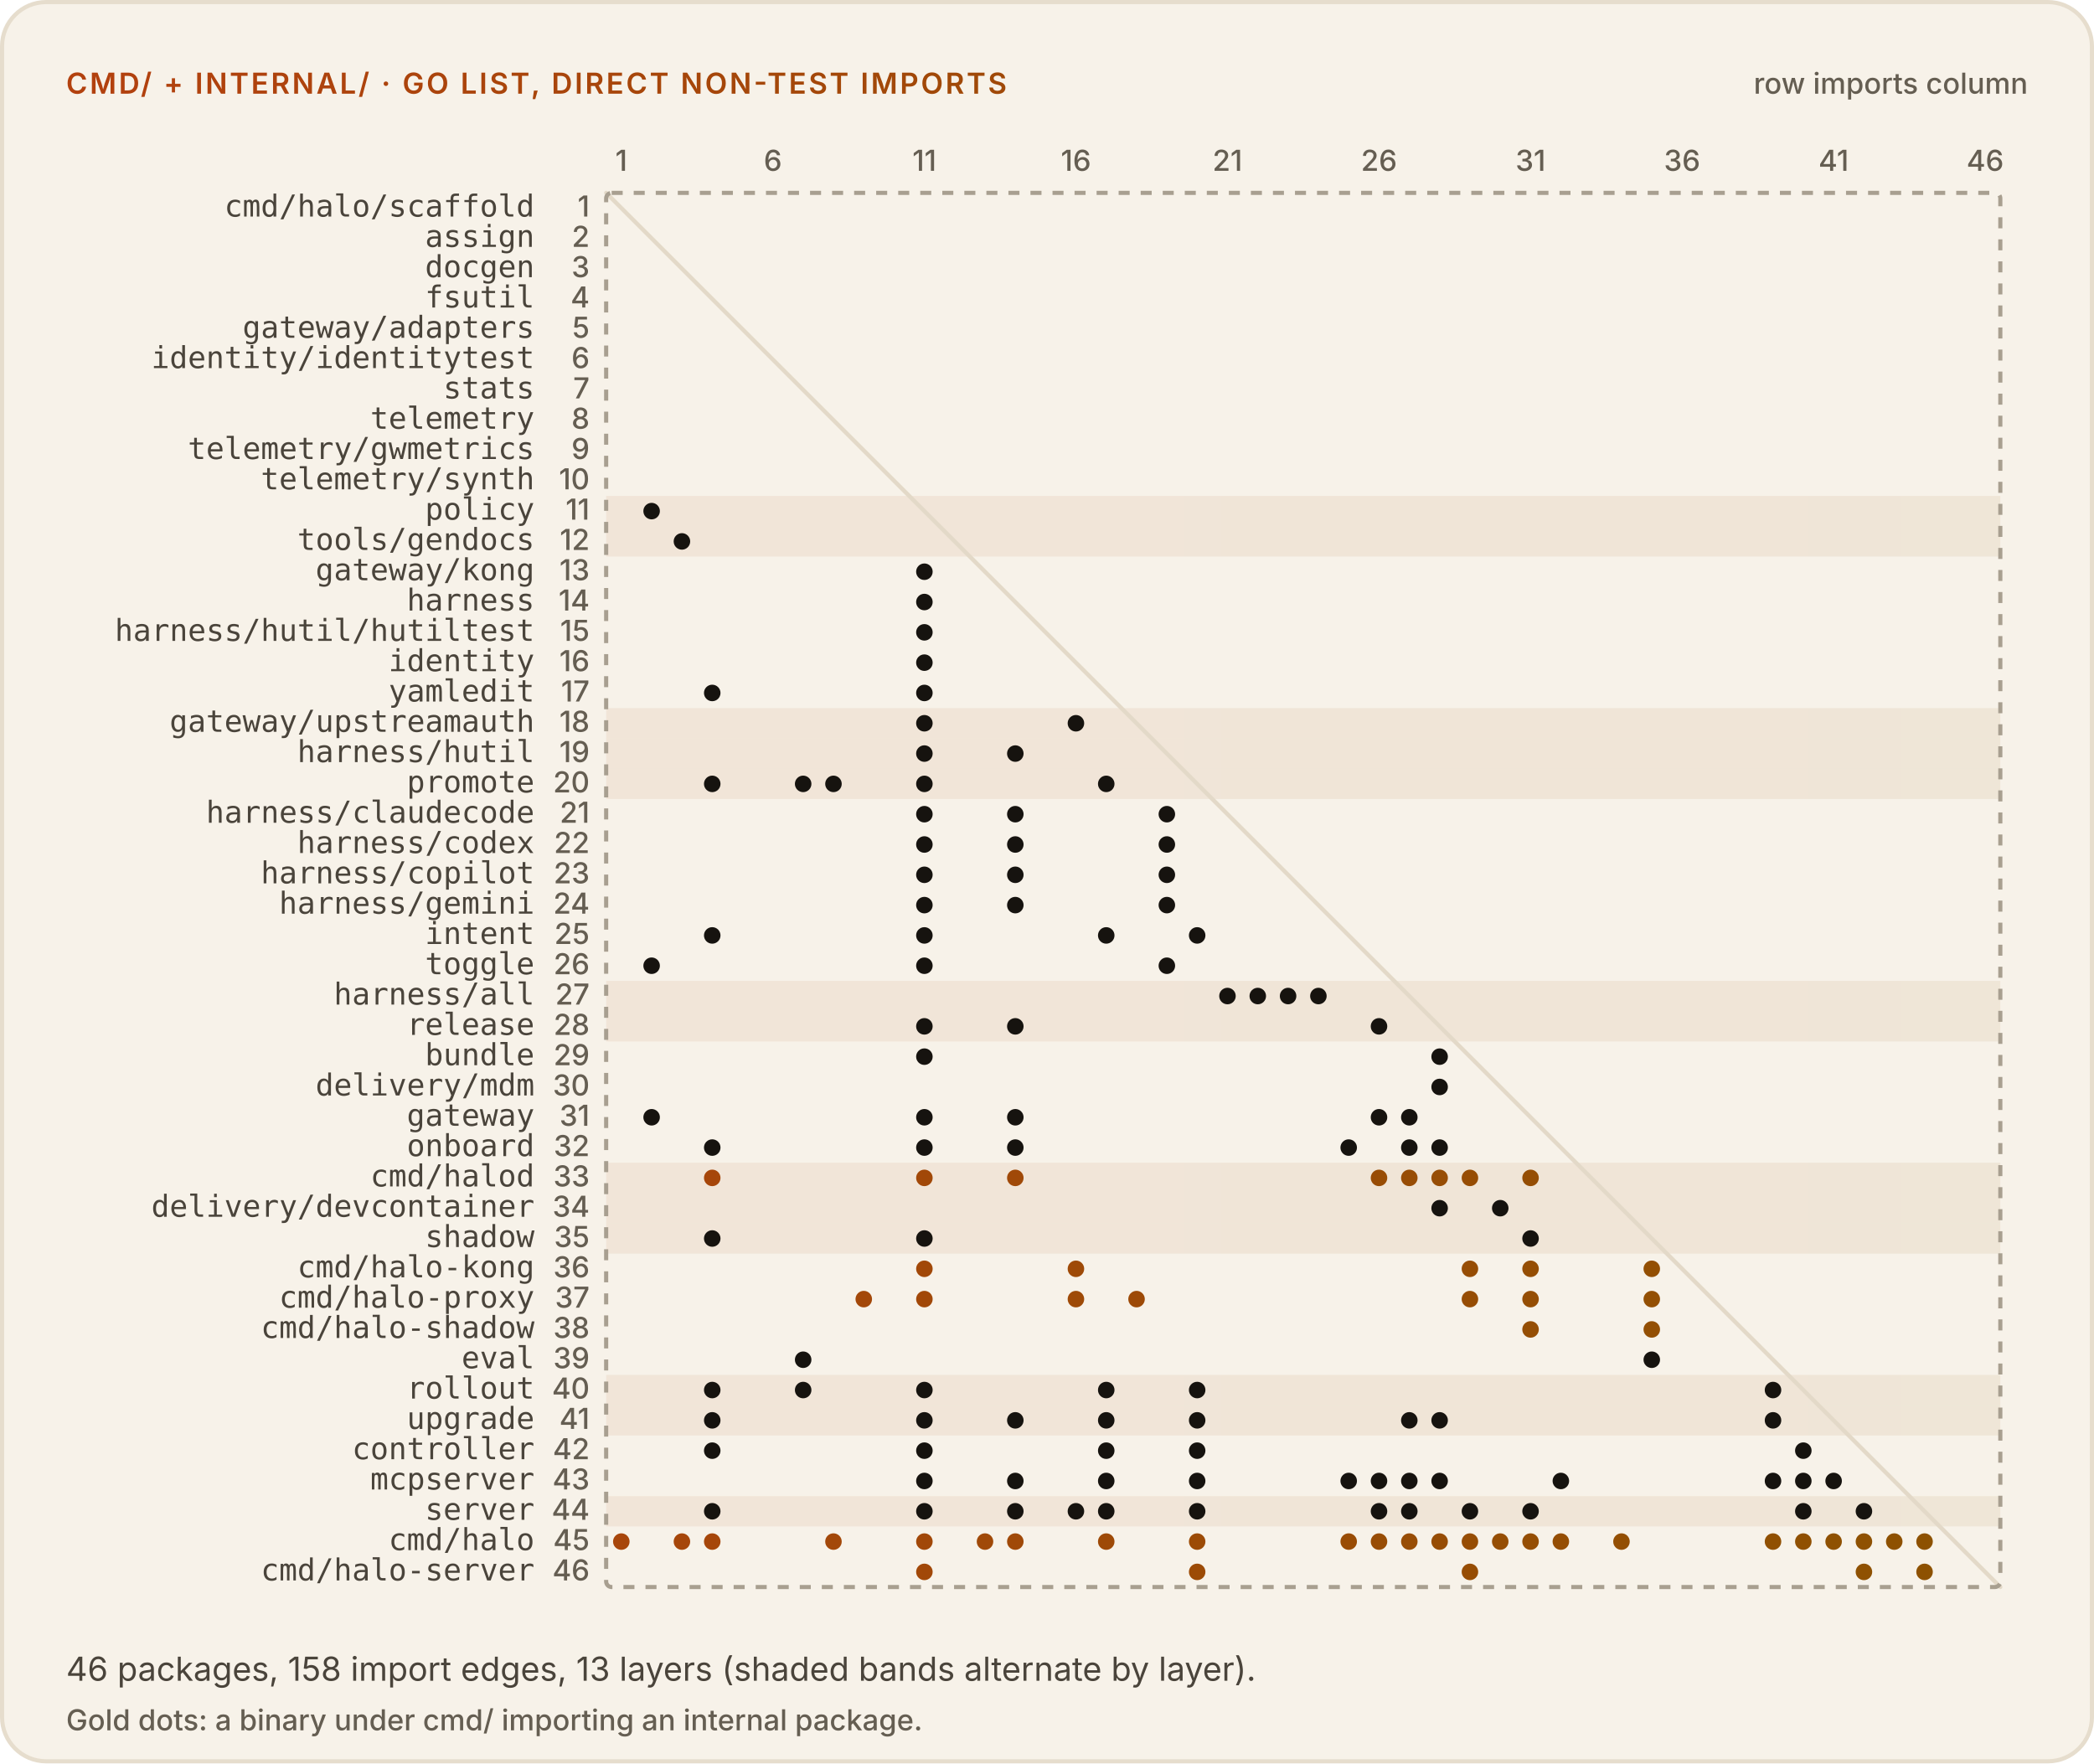
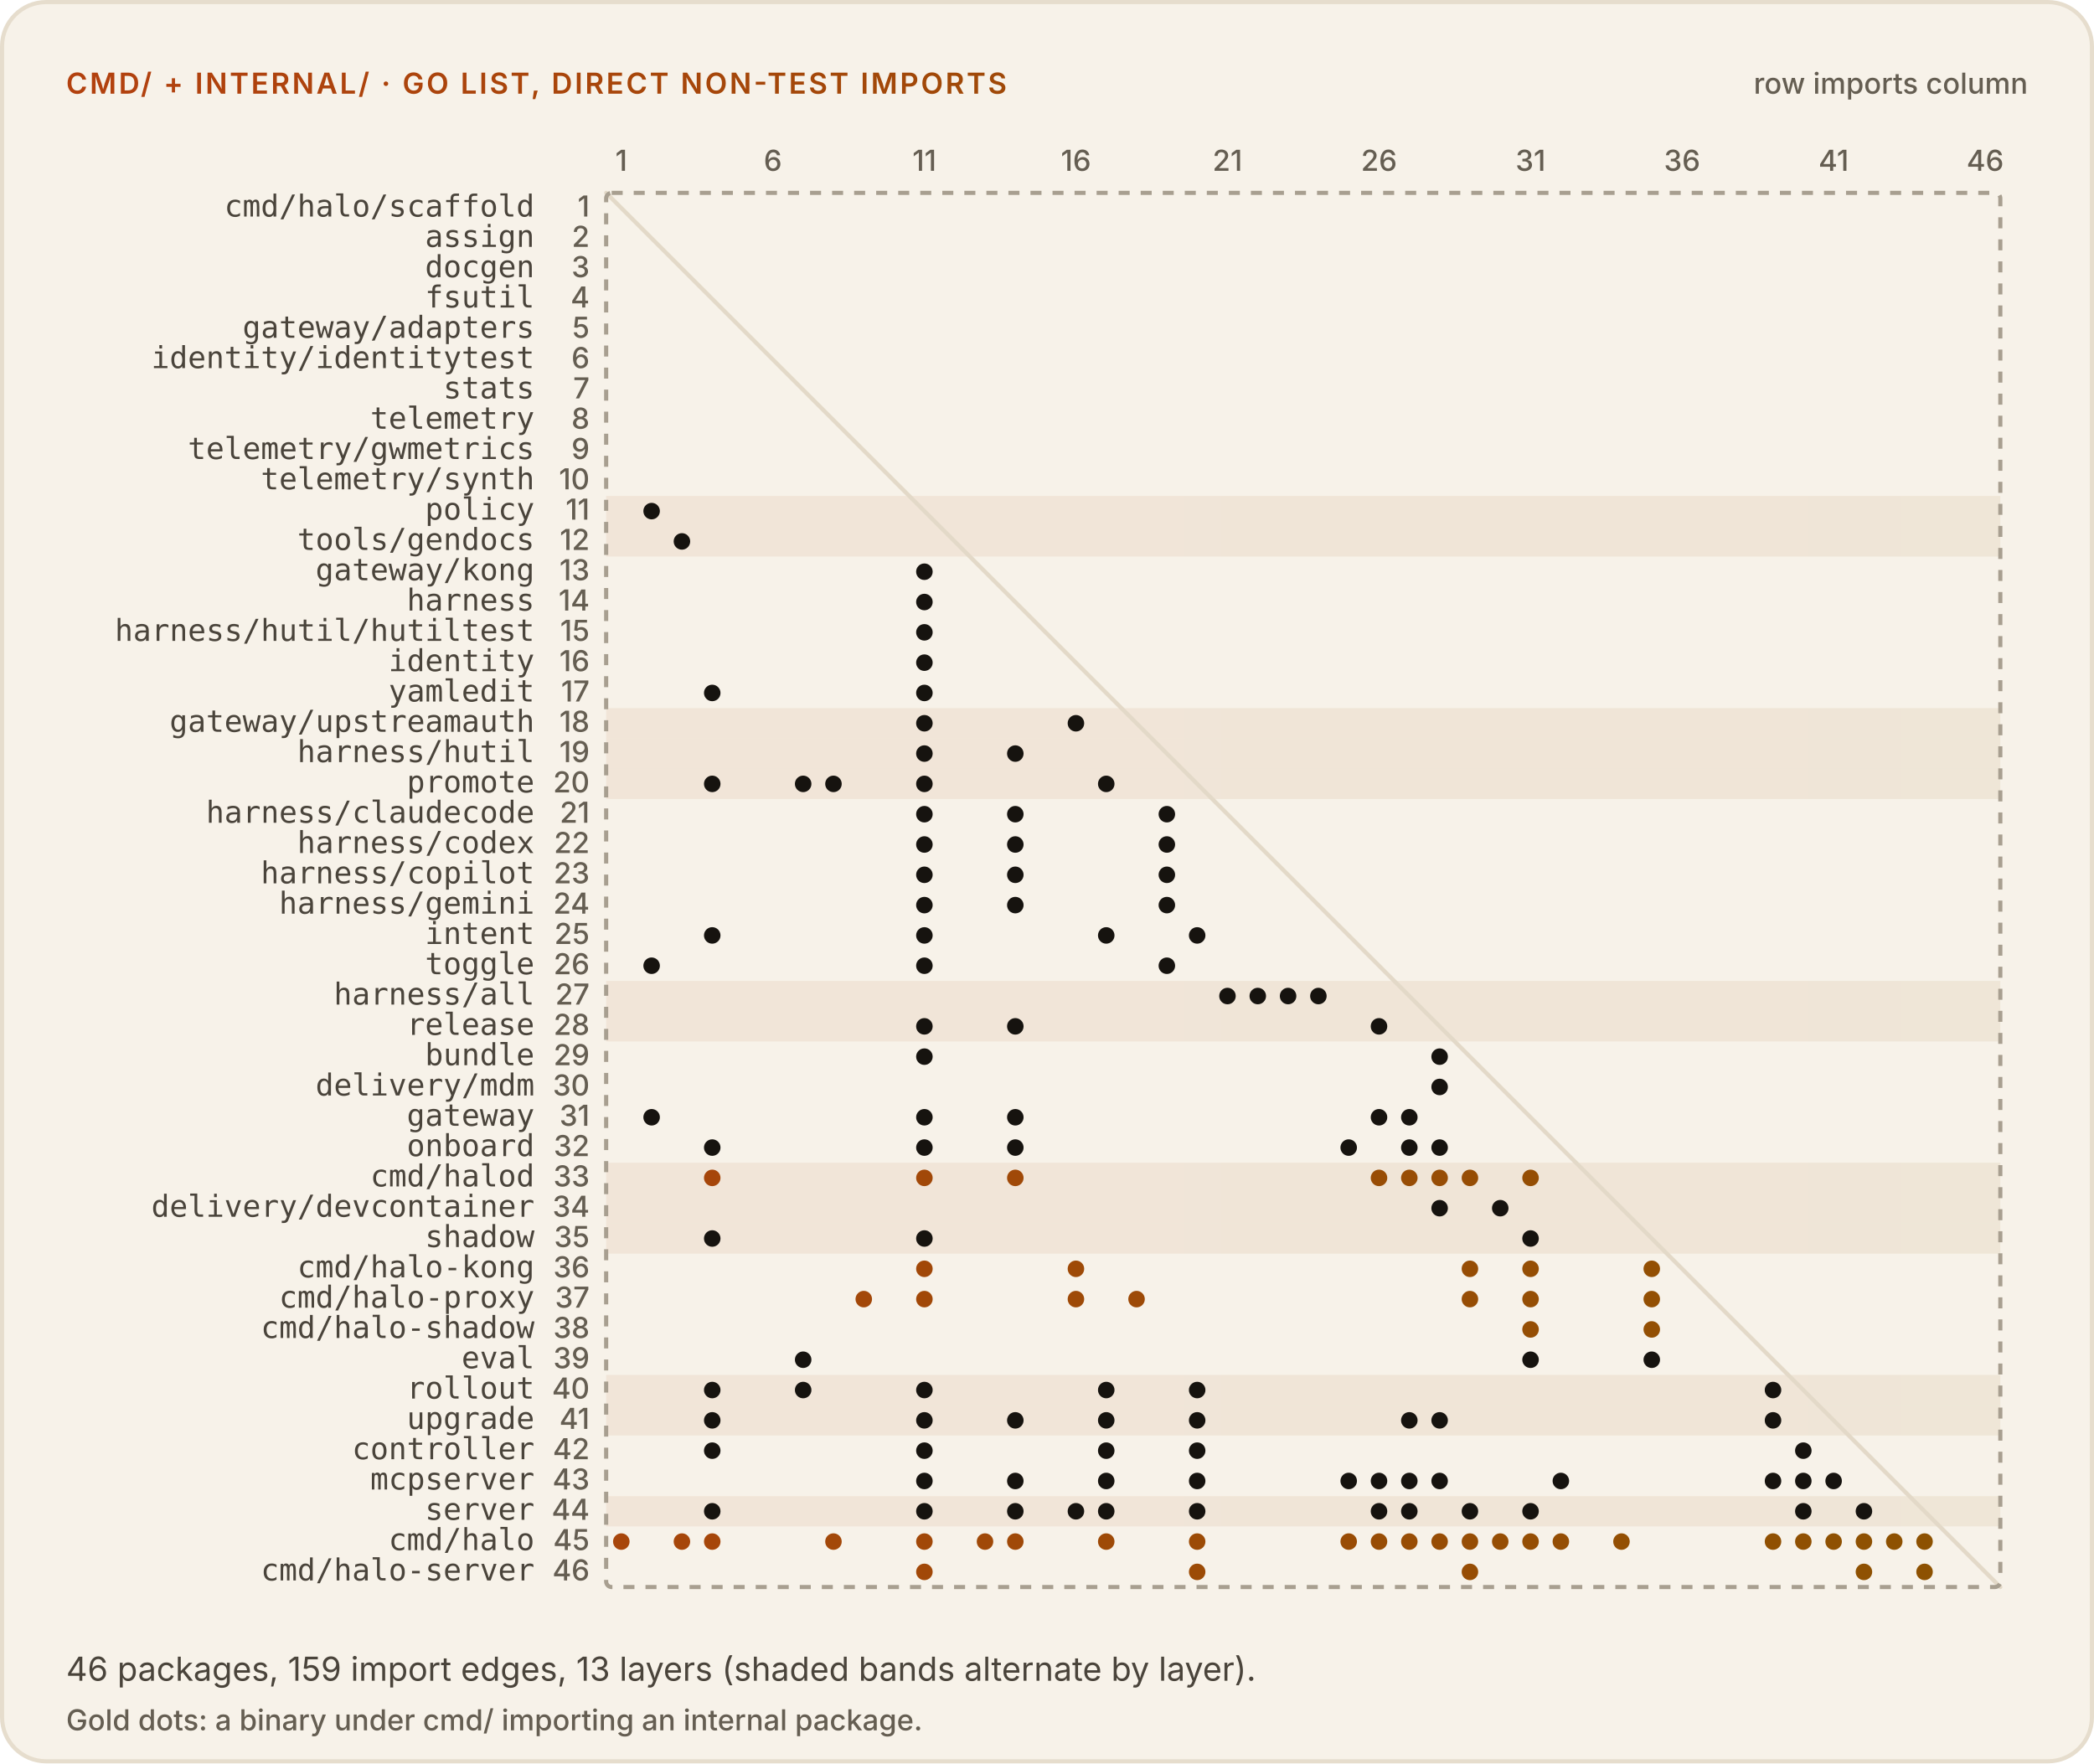
<svg xmlns="http://www.w3.org/2000/svg" viewBox="0 0 760 640" width="760" height="640" role="img" aria-labelledby="t d" font-family="ui-sans-serif,-apple-system,Inter,'Segoe UI',sans-serif">
  <style>
.cv{fill:#f7f2e9;stroke:#e6ddcd;stroke-width:1.5}
.card{fill:#fffdf9;stroke:#e3d9c8;stroke-width:1.5}
.soft{fill:url(#gs)}
.ring{fill:none;stroke:url(#ga);stroke-width:1.5}
.dcard{fill:#fbedea;stroke:#b42323;stroke-width:1.5}
.ghost{fill:none;stroke:#a89f90;stroke-width:1.5;stroke-dasharray:4 4}
.zone{fill:#f3ece0;stroke:#e0d5c2;stroke-width:1.5}
.chip{fill:#f3ece0;stroke:#e3d9c8;stroke-width:1}
text{font-family:ui-sans-serif,-apple-system,Inter,'Segoe UI',sans-serif}
.t{font-size:13.5px;font-weight:600;fill:#16130f}
.tm{font:600 12.5px ui-monospace,'SF Mono','JetBrains Mono',Menlo,Consolas,monospace;fill:#16130f}
.td{fill:#b42323}
.s{font-size:12px;fill:#4a443b}
.m{font:11px ui-monospace,'SF Mono','JetBrains Mono',Menlo,Consolas,monospace;fill:#4a443b}
.xs{font-size:10.5px;font-weight:500;fill:#655e52}
.xm{font-family:ui-monospace,'SF Mono','JetBrains Mono',Menlo,Consolas,monospace;font-weight:400}
.xa{fill:url(#ga);font-weight:600}
.xd{fill:#b42323;font-weight:600}
.xw{fill:#fffdf9;font-weight:600}
.k{font-size:10.5px;font-weight:600;letter-spacing:.08em;fill:#655e52}
.ka{fill:url(#ga)}
.h1{font-size:42px;font-weight:700;letter-spacing:-.02em;fill:#16130f}
.ln,.la,.ld,.lm{fill:none;stroke-width:1.5;stroke-linecap:round;stroke-linejoin:round}
.ln{stroke:#a89f90}.la{stroke:url(#ga)}.ld{stroke:#b42323}.lm{stroke:#e3d9c8}
.lane{stroke:#e3d9c8;stroke-width:1.5;stroke-dasharray:3 4}
.dash{stroke-dasharray:5 5}
.dl{fill:#a89f90}.da{fill:url(#ga)}.dd{fill:#b42323}
.pl{fill:#f7f2e9}.pa{fill:#f7f2e9;stroke:url(#ga);stroke-width:1}
.pd{fill:#fbedea;stroke:#b42323;stroke-width:1}.ps{fill:url(#ga)}
.fa{fill:url(#ga)}.fs{fill:url(#gs)}.fm{fill:#f3ece0}.fd{fill:#b42323}.ft{fill:#16130f}
.bdg{fill:url(#ga)}.bn{font-size:9.5px;font-weight:700;fill:#fffdf9}
.ic{fill:none;stroke:url(#ga);stroke-width:1.75;stroke-linecap:round;stroke-linejoin:round}
.pkt{fill:url(#ga)}
.grow{transform-box:fill-box;transform-origin:left;animation:grow 4.8s cubic-bezier(.6,0,.2,1) infinite}
@keyframes grow{0%{transform:scaleX(.08)}25%{transform:scaleX(.3)}50%{transform:scaleX(.55)}75%,100%{transform:scaleX(1)}}
.flow{stroke-dasharray:4 6;animation:flow 1.1s linear infinite}
@keyframes flow{to{stroke-dashoffset:-20}}
.blink{animation:blink 3.2s ease-in-out infinite}
@keyframes blink{0%,100%{opacity:.18}35%,65%{opacity:1}}
.pulse{transform-box:fill-box;transform-origin:center;animation:pulse 2.8s ease-out infinite}
@keyframes pulse{0%{opacity:.55;transform:scale(.6)}100%{opacity:0;transform:scale(1.5)}}
@media (prefers-reduced-motion:reduce){.flow,.blink,.pulse,.grow{animation:none}.blink{opacity:1}.pulse,.pkt{display:none}}
</style>
  <defs>
    <linearGradient id="ga" gradientUnits="userSpaceOnUse" x1="0" y1="0" x2="760" y2="0">
      <stop offset="0" stop-color="#b4400f" />
      <stop offset="1" stop-color="#8a5300" />
    </linearGradient>
    <linearGradient id="gs" gradientUnits="userSpaceOnUse" x1="0" y1="0" x2="760" y2="0">
      <stop offset="0" stop-color="#b4400f" stop-opacity="0.08" />
      <stop offset="1" stop-color="#8a5300" stop-opacity="0.08" />
    </linearGradient>
    <filter id="sh" x="-10%" y="-10%" width="120%" height="140%">
      <feDropShadow dx="0" dy="1" stdDeviation="1.6" flood-color="#3c280a" flood-opacity="0.08" />
    </filter>
  </defs>
  <rect class="cv" x=".75" y=".75" width="758.5" height="638.5" rx="16" />
  <text class="k ka" x="24" y="34">CMD/ + INTERNAL/ · GO LIST, DIRECT NON-TEST IMPORTS</text>
  <text class="xs" x="736" y="34" text-anchor="end">row imports column</text>
  <text class="m" x="194" y="78.6" text-anchor="end">cmd/halo/scaffold</text>
  <text class="xs" x="214" y="78.6" text-anchor="end">1</text>
  <text class="m" x="194" y="89.6" text-anchor="end">assign</text>
  <text class="xs" x="214" y="89.6" text-anchor="end">2</text>
  <text class="m" x="194" y="100.6" text-anchor="end">docgen</text>
  <text class="xs" x="214" y="100.6" text-anchor="end">3</text>
  <text class="m" x="194" y="111.6" text-anchor="end">fsutil</text>
  <text class="xs" x="214" y="111.6" text-anchor="end">4</text>
  <text class="m" x="194" y="122.6" text-anchor="end">gateway/adapters</text>
  <text class="xs" x="214" y="122.6" text-anchor="end">5</text>
  <text class="m" x="194" y="133.6" text-anchor="end">identity/identitytest</text>
  <text class="xs" x="214" y="133.6" text-anchor="end">6</text>
  <text class="m" x="194" y="144.6" text-anchor="end">stats</text>
  <text class="xs" x="214" y="144.6" text-anchor="end">7</text>
  <text class="m" x="194" y="155.6" text-anchor="end">telemetry</text>
  <text class="xs" x="214" y="155.6" text-anchor="end">8</text>
  <text class="m" x="194" y="166.6" text-anchor="end">telemetry/gwmetrics</text>
  <text class="xs" x="214" y="166.6" text-anchor="end">9</text>
  <text class="m" x="194" y="177.6" text-anchor="end">telemetry/synth</text>
  <text class="xs" x="214" y="177.6" text-anchor="end">10</text>
  <rect class="fs" x="220" y="180" width="506" height="11" />
  <text class="m" x="194" y="188.6" text-anchor="end">policy</text>
  <text class="xs" x="214" y="188.6" text-anchor="end">11</text>
  <rect class="fs" x="220" y="191" width="506" height="11" />
  <text class="m" x="194" y="199.6" text-anchor="end">tools/gendocs</text>
  <text class="xs" x="214" y="199.6" text-anchor="end">12</text>
  <text class="m" x="194" y="210.6" text-anchor="end">gateway/kong</text>
  <text class="xs" x="214" y="210.6" text-anchor="end">13</text>
  <text class="m" x="194" y="221.6" text-anchor="end">harness</text>
  <text class="xs" x="214" y="221.6" text-anchor="end">14</text>
  <text class="m" x="194" y="232.6" text-anchor="end">harness/hutil/hutiltest</text>
  <text class="xs" x="214" y="232.6" text-anchor="end">15</text>
  <text class="m" x="194" y="243.6" text-anchor="end">identity</text>
  <text class="xs" x="214" y="243.6" text-anchor="end">16</text>
  <text class="m" x="194" y="254.6" text-anchor="end">yamledit</text>
  <text class="xs" x="214" y="254.6" text-anchor="end">17</text>
  <rect class="fs" x="220" y="257" width="506" height="11" />
  <text class="m" x="194" y="265.6" text-anchor="end">gateway/upstreamauth</text>
  <text class="xs" x="214" y="265.6" text-anchor="end">18</text>
  <rect class="fs" x="220" y="268" width="506" height="11" />
  <text class="m" x="194" y="276.6" text-anchor="end">harness/hutil</text>
  <text class="xs" x="214" y="276.6" text-anchor="end">19</text>
  <rect class="fs" x="220" y="279" width="506" height="11" />
  <text class="m" x="194" y="287.6" text-anchor="end">promote</text>
  <text class="xs" x="214" y="287.6" text-anchor="end">20</text>
  <text class="m" x="194" y="298.6" text-anchor="end">harness/claudecode</text>
  <text class="xs" x="214" y="298.6" text-anchor="end">21</text>
  <text class="m" x="194" y="309.6" text-anchor="end">harness/codex</text>
  <text class="xs" x="214" y="309.6" text-anchor="end">22</text>
  <text class="m" x="194" y="320.6" text-anchor="end">harness/copilot</text>
  <text class="xs" x="214" y="320.6" text-anchor="end">23</text>
  <text class="m" x="194" y="331.6" text-anchor="end">harness/gemini</text>
  <text class="xs" x="214" y="331.6" text-anchor="end">24</text>
  <text class="m" x="194" y="342.6" text-anchor="end">intent</text>
  <text class="xs" x="214" y="342.6" text-anchor="end">25</text>
  <text class="m" x="194" y="353.6" text-anchor="end">toggle</text>
  <text class="xs" x="214" y="353.6" text-anchor="end">26</text>
  <rect class="fs" x="220" y="356" width="506" height="11" />
  <text class="m" x="194" y="364.6" text-anchor="end">harness/all</text>
  <text class="xs" x="214" y="364.6" text-anchor="end">27</text>
  <rect class="fs" x="220" y="367" width="506" height="11" />
  <text class="m" x="194" y="375.6" text-anchor="end">release</text>
  <text class="xs" x="214" y="375.6" text-anchor="end">28</text>
  <text class="m" x="194" y="386.6" text-anchor="end">bundle</text>
  <text class="xs" x="214" y="386.6" text-anchor="end">29</text>
  <text class="m" x="194" y="397.6" text-anchor="end">delivery/mdm</text>
  <text class="xs" x="214" y="397.6" text-anchor="end">30</text>
  <text class="m" x="194" y="408.6" text-anchor="end">gateway</text>
  <text class="xs" x="214" y="408.6" text-anchor="end">31</text>
  <text class="m" x="194" y="419.6" text-anchor="end">onboard</text>
  <text class="xs" x="214" y="419.6" text-anchor="end">32</text>
  <rect class="fs" x="220" y="422" width="506" height="11" />
  <text class="m" x="194" y="430.6" text-anchor="end">cmd/halod</text>
  <text class="xs" x="214" y="430.6" text-anchor="end">33</text>
  <rect class="fs" x="220" y="433" width="506" height="11" />
  <text class="m" x="194" y="441.6" text-anchor="end">delivery/devcontainer</text>
  <text class="xs" x="214" y="441.6" text-anchor="end">34</text>
  <rect class="fs" x="220" y="444" width="506" height="11" />
  <text class="m" x="194" y="452.6" text-anchor="end">shadow</text>
  <text class="xs" x="214" y="452.6" text-anchor="end">35</text>
  <text class="m" x="194" y="463.6" text-anchor="end">cmd/halo-kong</text>
  <text class="xs" x="214" y="463.6" text-anchor="end">36</text>
  <text class="m" x="194" y="474.6" text-anchor="end">cmd/halo-proxy</text>
  <text class="xs" x="214" y="474.6" text-anchor="end">37</text>
  <text class="m" x="194" y="485.6" text-anchor="end">cmd/halo-shadow</text>
  <text class="xs" x="214" y="485.6" text-anchor="end">38</text>
  <text class="m" x="194" y="496.6" text-anchor="end">eval</text>
  <text class="xs" x="214" y="496.6" text-anchor="end">39</text>
  <rect class="fs" x="220" y="499" width="506" height="11" />
  <text class="m" x="194" y="507.6" text-anchor="end">rollout</text>
  <text class="xs" x="214" y="507.6" text-anchor="end">40</text>
  <rect class="fs" x="220" y="510" width="506" height="11" />
  <text class="m" x="194" y="518.6" text-anchor="end">upgrade</text>
  <text class="xs" x="214" y="518.6" text-anchor="end">41</text>
  <text class="m" x="194" y="529.6" text-anchor="end">controller</text>
  <text class="xs" x="214" y="529.6" text-anchor="end">42</text>
  <text class="m" x="194" y="540.6" text-anchor="end">mcpserver</text>
  <text class="xs" x="214" y="540.6" text-anchor="end">43</text>
  <rect class="fs" x="220" y="543" width="506" height="11" />
  <text class="m" x="194" y="551.6" text-anchor="end">server</text>
  <text class="xs" x="214" y="551.6" text-anchor="end">44</text>
  <text class="m" x="194" y="562.6" text-anchor="end">cmd/halo</text>
  <text class="xs" x="214" y="562.6" text-anchor="end">45</text>
  <text class="m" x="194" y="573.6" text-anchor="end">cmd/halo-server</text>
  <text class="xs" x="214" y="573.6" text-anchor="end">46</text>
  <text class="xs" x="225.5" y="62" text-anchor="middle">1</text>
  <text class="xs" x="280.5" y="62" text-anchor="middle">6</text>
  <text class="xs" x="335.5" y="62" text-anchor="middle">11</text>
  <text class="xs" x="390.5" y="62" text-anchor="middle">16</text>
  <text class="xs" x="445.5" y="62" text-anchor="middle">21</text>
  <text class="xs" x="500.5" y="62" text-anchor="middle">26</text>
  <text class="xs" x="555.5" y="62" text-anchor="middle">31</text>
  <text class="xs" x="610.5" y="62" text-anchor="middle">36</text>
  <text class="xs" x="665.5" y="62" text-anchor="middle">41</text>
  <text class="xs" x="720.5" y="62" text-anchor="middle">46</text>
  <path class="lm" d="M220 70L726 576" />
  <rect class="ghost" x="220" y="70" width="506" height="506" rx="2" />
  <circle class="ft" cx="236.5" cy="185.5" r="3" />
  <circle class="ft" cx="247.5" cy="196.5" r="3" />
  <circle class="ft" cx="335.5" cy="207.5" r="3" />
  <circle class="ft" cx="335.5" cy="218.5" r="3" />
  <circle class="ft" cx="335.5" cy="229.5" r="3" />
  <circle class="ft" cx="335.5" cy="240.5" r="3" />
  <circle class="ft" cx="258.5" cy="251.5" r="3" />
  <circle class="ft" cx="335.5" cy="251.5" r="3" />
  <circle class="ft" cx="390.5" cy="262.5" r="3" />
  <circle class="ft" cx="335.5" cy="262.5" r="3" />
  <circle class="ft" cx="368.5" cy="273.5" r="3" />
  <circle class="ft" cx="335.5" cy="273.5" r="3" />
  <circle class="ft" cx="258.5" cy="284.5" r="3" />
  <circle class="ft" cx="335.5" cy="284.5" r="3" />
  <circle class="ft" cx="291.5" cy="284.5" r="3" />
  <circle class="ft" cx="302.5" cy="284.5" r="3" />
  <circle class="ft" cx="401.5" cy="284.5" r="3" />
  <circle class="ft" cx="368.5" cy="295.5" r="3" />
  <circle class="ft" cx="423.5" cy="295.5" r="3" />
  <circle class="ft" cx="335.5" cy="295.5" r="3" />
  <circle class="ft" cx="368.5" cy="306.5" r="3" />
  <circle class="ft" cx="423.5" cy="306.5" r="3" />
  <circle class="ft" cx="335.5" cy="306.5" r="3" />
  <circle class="ft" cx="368.5" cy="317.5" r="3" />
  <circle class="ft" cx="423.5" cy="317.5" r="3" />
  <circle class="ft" cx="335.5" cy="317.5" r="3" />
  <circle class="ft" cx="368.5" cy="328.5" r="3" />
  <circle class="ft" cx="423.5" cy="328.5" r="3" />
  <circle class="ft" cx="335.5" cy="328.5" r="3" />
  <circle class="ft" cx="258.5" cy="339.5" r="3" />
  <circle class="ft" cx="335.5" cy="339.5" r="3" />
  <circle class="ft" cx="434.5" cy="339.5" r="3" />
  <circle class="ft" cx="401.5" cy="339.5" r="3" />
  <circle class="ft" cx="236.5" cy="350.5" r="3" />
  <circle class="ft" cx="423.5" cy="350.5" r="3" />
  <circle class="ft" cx="335.5" cy="350.5" r="3" />
  <circle class="ft" cx="445.5" cy="361.5" r="3" />
  <circle class="ft" cx="456.5" cy="361.5" r="3" />
  <circle class="ft" cx="467.5" cy="361.5" r="3" />
  <circle class="ft" cx="478.5" cy="361.5" r="3" />
  <circle class="ft" cx="368.5" cy="372.5" r="3" />
  <circle class="ft" cx="335.5" cy="372.5" r="3" />
  <circle class="ft" cx="500.5" cy="372.5" r="3" />
  <circle class="ft" cx="335.5" cy="383.5" r="3" />
  <circle class="ft" cx="522.5" cy="383.5" r="3" />
  <circle class="ft" cx="522.5" cy="394.5" r="3" />
  <circle class="ft" cx="236.5" cy="405.5" r="3" />
  <circle class="ft" cx="368.5" cy="405.5" r="3" />
  <circle class="ft" cx="511.5" cy="405.5" r="3" />
  <circle class="ft" cx="335.5" cy="405.5" r="3" />
  <circle class="ft" cx="500.5" cy="405.5" r="3" />
  <circle class="ft" cx="258.5" cy="416.5" r="3" />
  <circle class="ft" cx="368.5" cy="416.5" r="3" />
  <circle class="ft" cx="511.5" cy="416.5" r="3" />
  <circle class="ft" cx="489.5" cy="416.5" r="3" />
  <circle class="ft" cx="335.5" cy="416.5" r="3" />
  <circle class="ft" cx="522.5" cy="416.5" r="3" />
  <circle class="fa" cx="533.5" cy="427.5" r="3" />
  <circle class="fa" cx="258.5" cy="427.5" r="3" />
  <circle class="fa" cx="555.5" cy="427.5" r="3" />
  <circle class="fa" cx="368.5" cy="427.5" r="3" />
  <circle class="fa" cx="511.5" cy="427.5" r="3" />
  <circle class="fa" cx="335.5" cy="427.5" r="3" />
  <circle class="fa" cx="522.5" cy="427.5" r="3" />
  <circle class="fa" cx="500.5" cy="427.5" r="3" />
  <circle class="ft" cx="544.5" cy="438.5" r="3" />
  <circle class="ft" cx="522.5" cy="438.5" r="3" />
  <circle class="ft" cx="258.5" cy="449.5" r="3" />
  <circle class="ft" cx="555.5" cy="449.5" r="3" />
  <circle class="ft" cx="335.5" cy="449.5" r="3" />
  <circle class="fa" cx="533.5" cy="460.5" r="3" />
  <circle class="fa" cx="555.5" cy="460.5" r="3" />
  <circle class="fa" cx="390.5" cy="460.5" r="3" />
  <circle class="fa" cx="335.5" cy="460.5" r="3" />
  <circle class="fa" cx="599.5" cy="460.5" r="3" />
  <circle class="fa" cx="533.5" cy="471.5" r="3" />
  <circle class="fa" cx="555.5" cy="471.5" r="3" />
  <circle class="fa" cx="412.5" cy="471.5" r="3" />
  <circle class="fa" cx="390.5" cy="471.5" r="3" />
  <circle class="fa" cx="335.5" cy="471.5" r="3" />
  <circle class="fa" cx="599.5" cy="471.5" r="3" />
  <circle class="fa" cx="313.5" cy="471.5" r="3" />
  <circle class="fa" cx="555.5" cy="482.5" r="3" />
  <circle class="fa" cx="599.5" cy="482.5" r="3" />
+   <circle class="ft" cx="555.5" cy="493.5" r="3" />
  <circle class="ft" cx="599.5" cy="493.5" r="3" />
  <circle class="ft" cx="291.5" cy="493.5" r="3" />
  <circle class="ft" cx="643.5" cy="504.5" r="3" />
  <circle class="ft" cx="258.5" cy="504.5" r="3" />
  <circle class="ft" cx="335.5" cy="504.5" r="3" />
  <circle class="ft" cx="434.5" cy="504.5" r="3" />
  <circle class="ft" cx="291.5" cy="504.5" r="3" />
  <circle class="ft" cx="401.5" cy="504.5" r="3" />
  <circle class="ft" cx="643.5" cy="515.5" r="3" />
  <circle class="ft" cx="258.5" cy="515.5" r="3" />
  <circle class="ft" cx="368.5" cy="515.5" r="3" />
  <circle class="ft" cx="511.5" cy="515.5" r="3" />
  <circle class="ft" cx="335.5" cy="515.5" r="3" />
  <circle class="ft" cx="434.5" cy="515.5" r="3" />
  <circle class="ft" cx="522.5" cy="515.5" r="3" />
  <circle class="ft" cx="401.5" cy="515.5" r="3" />
  <circle class="ft" cx="258.5" cy="526.5" r="3" />
  <circle class="ft" cx="335.5" cy="526.5" r="3" />
  <circle class="ft" cx="434.5" cy="526.5" r="3" />
  <circle class="ft" cx="654.5" cy="526.5" r="3" />
  <circle class="ft" cx="401.5" cy="526.5" r="3" />
  <circle class="ft" cx="643.5" cy="537.5" r="3" />
  <circle class="ft" cx="368.5" cy="537.5" r="3" />
  <circle class="ft" cx="511.5" cy="537.5" r="3" />
  <circle class="ft" cx="489.5" cy="537.5" r="3" />
  <circle class="ft" cx="566.5" cy="537.5" r="3" />
  <circle class="ft" cx="335.5" cy="537.5" r="3" />
  <circle class="ft" cx="434.5" cy="537.5" r="3" />
  <circle class="ft" cx="522.5" cy="537.5" r="3" />
  <circle class="ft" cx="654.5" cy="537.5" r="3" />
  <circle class="ft" cx="500.5" cy="537.5" r="3" />
  <circle class="ft" cx="665.5" cy="537.5" r="3" />
  <circle class="ft" cx="401.5" cy="537.5" r="3" />
  <circle class="ft" cx="533.5" cy="548.5" r="3" />
  <circle class="ft" cx="676.5" cy="548.5" r="3" />
  <circle class="ft" cx="258.5" cy="548.5" r="3" />
  <circle class="ft" cx="555.5" cy="548.5" r="3" />
  <circle class="ft" cx="368.5" cy="548.5" r="3" />
  <circle class="ft" cx="511.5" cy="548.5" r="3" />
  <circle class="ft" cx="390.5" cy="548.5" r="3" />
  <circle class="ft" cx="335.5" cy="548.5" r="3" />
  <circle class="ft" cx="434.5" cy="548.5" r="3" />
  <circle class="ft" cx="654.5" cy="548.5" r="3" />
  <circle class="ft" cx="500.5" cy="548.5" r="3" />
  <circle class="ft" cx="401.5" cy="548.5" r="3" />
  <circle class="fa" cx="225.5" cy="559.5" r="3" />
  <circle class="fa" cx="533.5" cy="559.5" r="3" />
  <circle class="fa" cx="676.5" cy="559.5" r="3" />
  <circle class="fa" cx="588.5" cy="559.5" r="3" />
  <circle class="fa" cx="544.5" cy="559.5" r="3" />
  <circle class="fa" cx="247.5" cy="559.5" r="3" />
  <circle class="fa" cx="643.5" cy="559.5" r="3" />
  <circle class="fa" cx="258.5" cy="559.5" r="3" />
  <circle class="fa" cx="555.5" cy="559.5" r="3" />
  <circle class="fa" cx="357.5" cy="559.5" r="3" />
  <circle class="fa" cx="368.5" cy="559.5" r="3" />
  <circle class="fa" cx="511.5" cy="559.5" r="3" />
  <circle class="fa" cx="489.5" cy="559.5" r="3" />
  <circle class="fa" cx="687.5" cy="559.5" r="3" />
  <circle class="fa" cx="566.5" cy="559.5" r="3" />
  <circle class="fa" cx="335.5" cy="559.5" r="3" />
  <circle class="fa" cx="434.5" cy="559.5" r="3" />
  <circle class="fa" cx="522.5" cy="559.5" r="3" />
  <circle class="fa" cx="654.5" cy="559.5" r="3" />
  <circle class="fa" cx="698.5" cy="559.5" r="3" />
  <circle class="fa" cx="302.5" cy="559.5" r="3" />
  <circle class="fa" cx="500.5" cy="559.5" r="3" />
  <circle class="fa" cx="665.5" cy="559.5" r="3" />
  <circle class="fa" cx="401.5" cy="559.5" r="3" />
  <circle class="fa" cx="533.5" cy="570.5" r="3" />
  <circle class="fa" cx="676.5" cy="570.5" r="3" />
  <circle class="fa" cx="335.5" cy="570.5" r="3" />
  <circle class="fa" cx="434.5" cy="570.5" r="3" />
  <circle class="fa" cx="698.5" cy="570.5" r="3" />
-   <text class="s" x="24" y="610">46 packages, 158 import edges, 13 layers (shaded bands alternate by layer).</text>
+   <text class="s" x="24" y="610">46 packages, 159 import edges, 13 layers (shaded bands alternate by layer).</text>
  <text class="xs" x="24" y="628">Gold dots: a binary under cmd/ importing an internal package.</text>
</svg>
